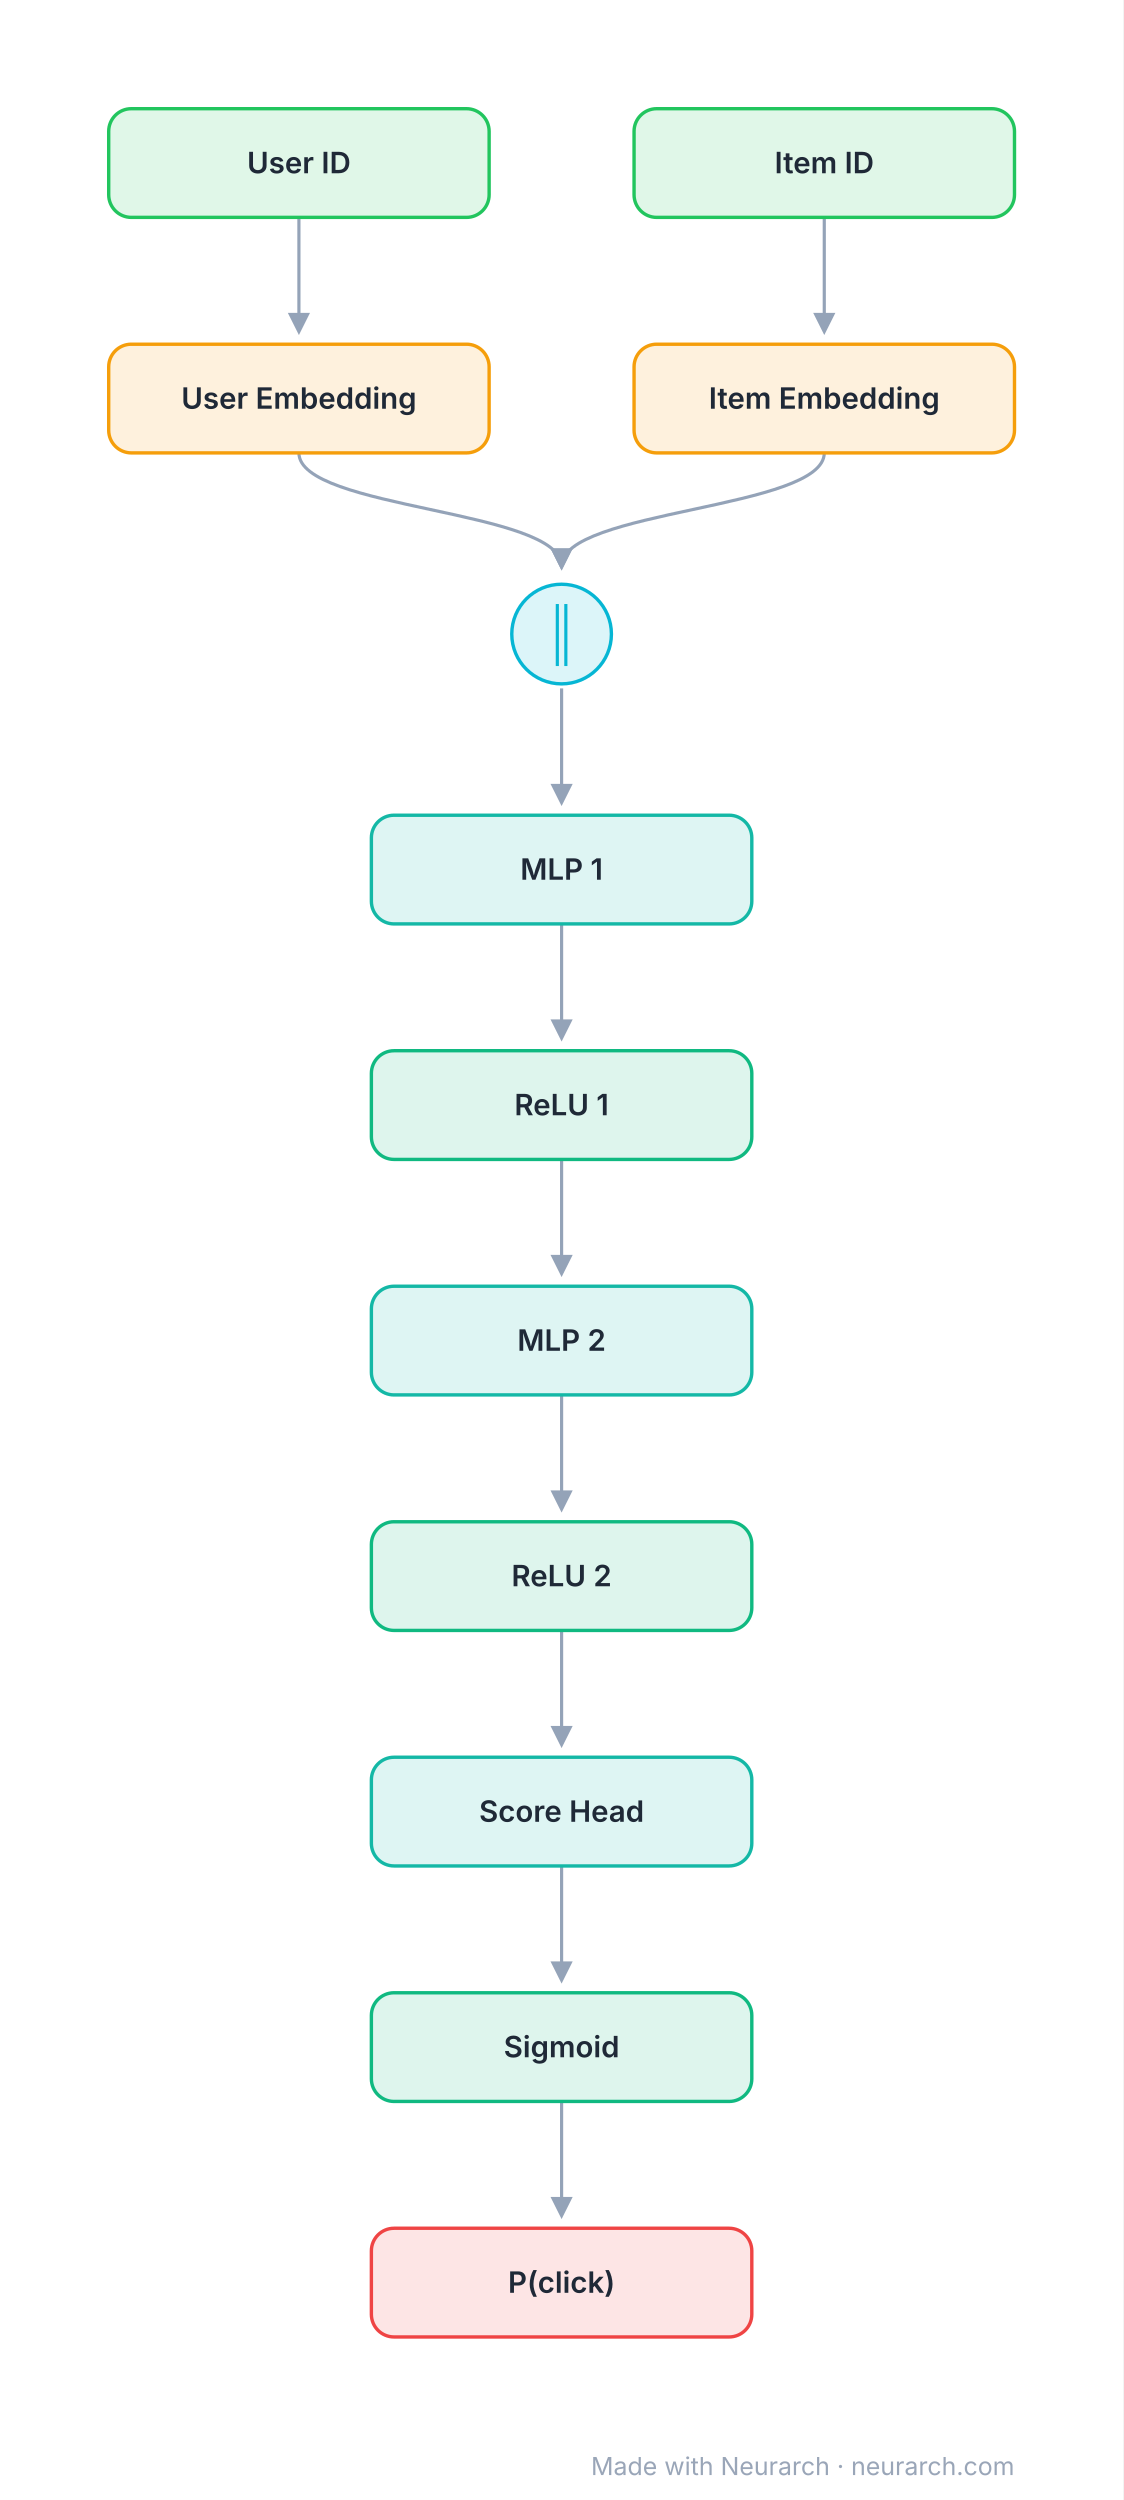
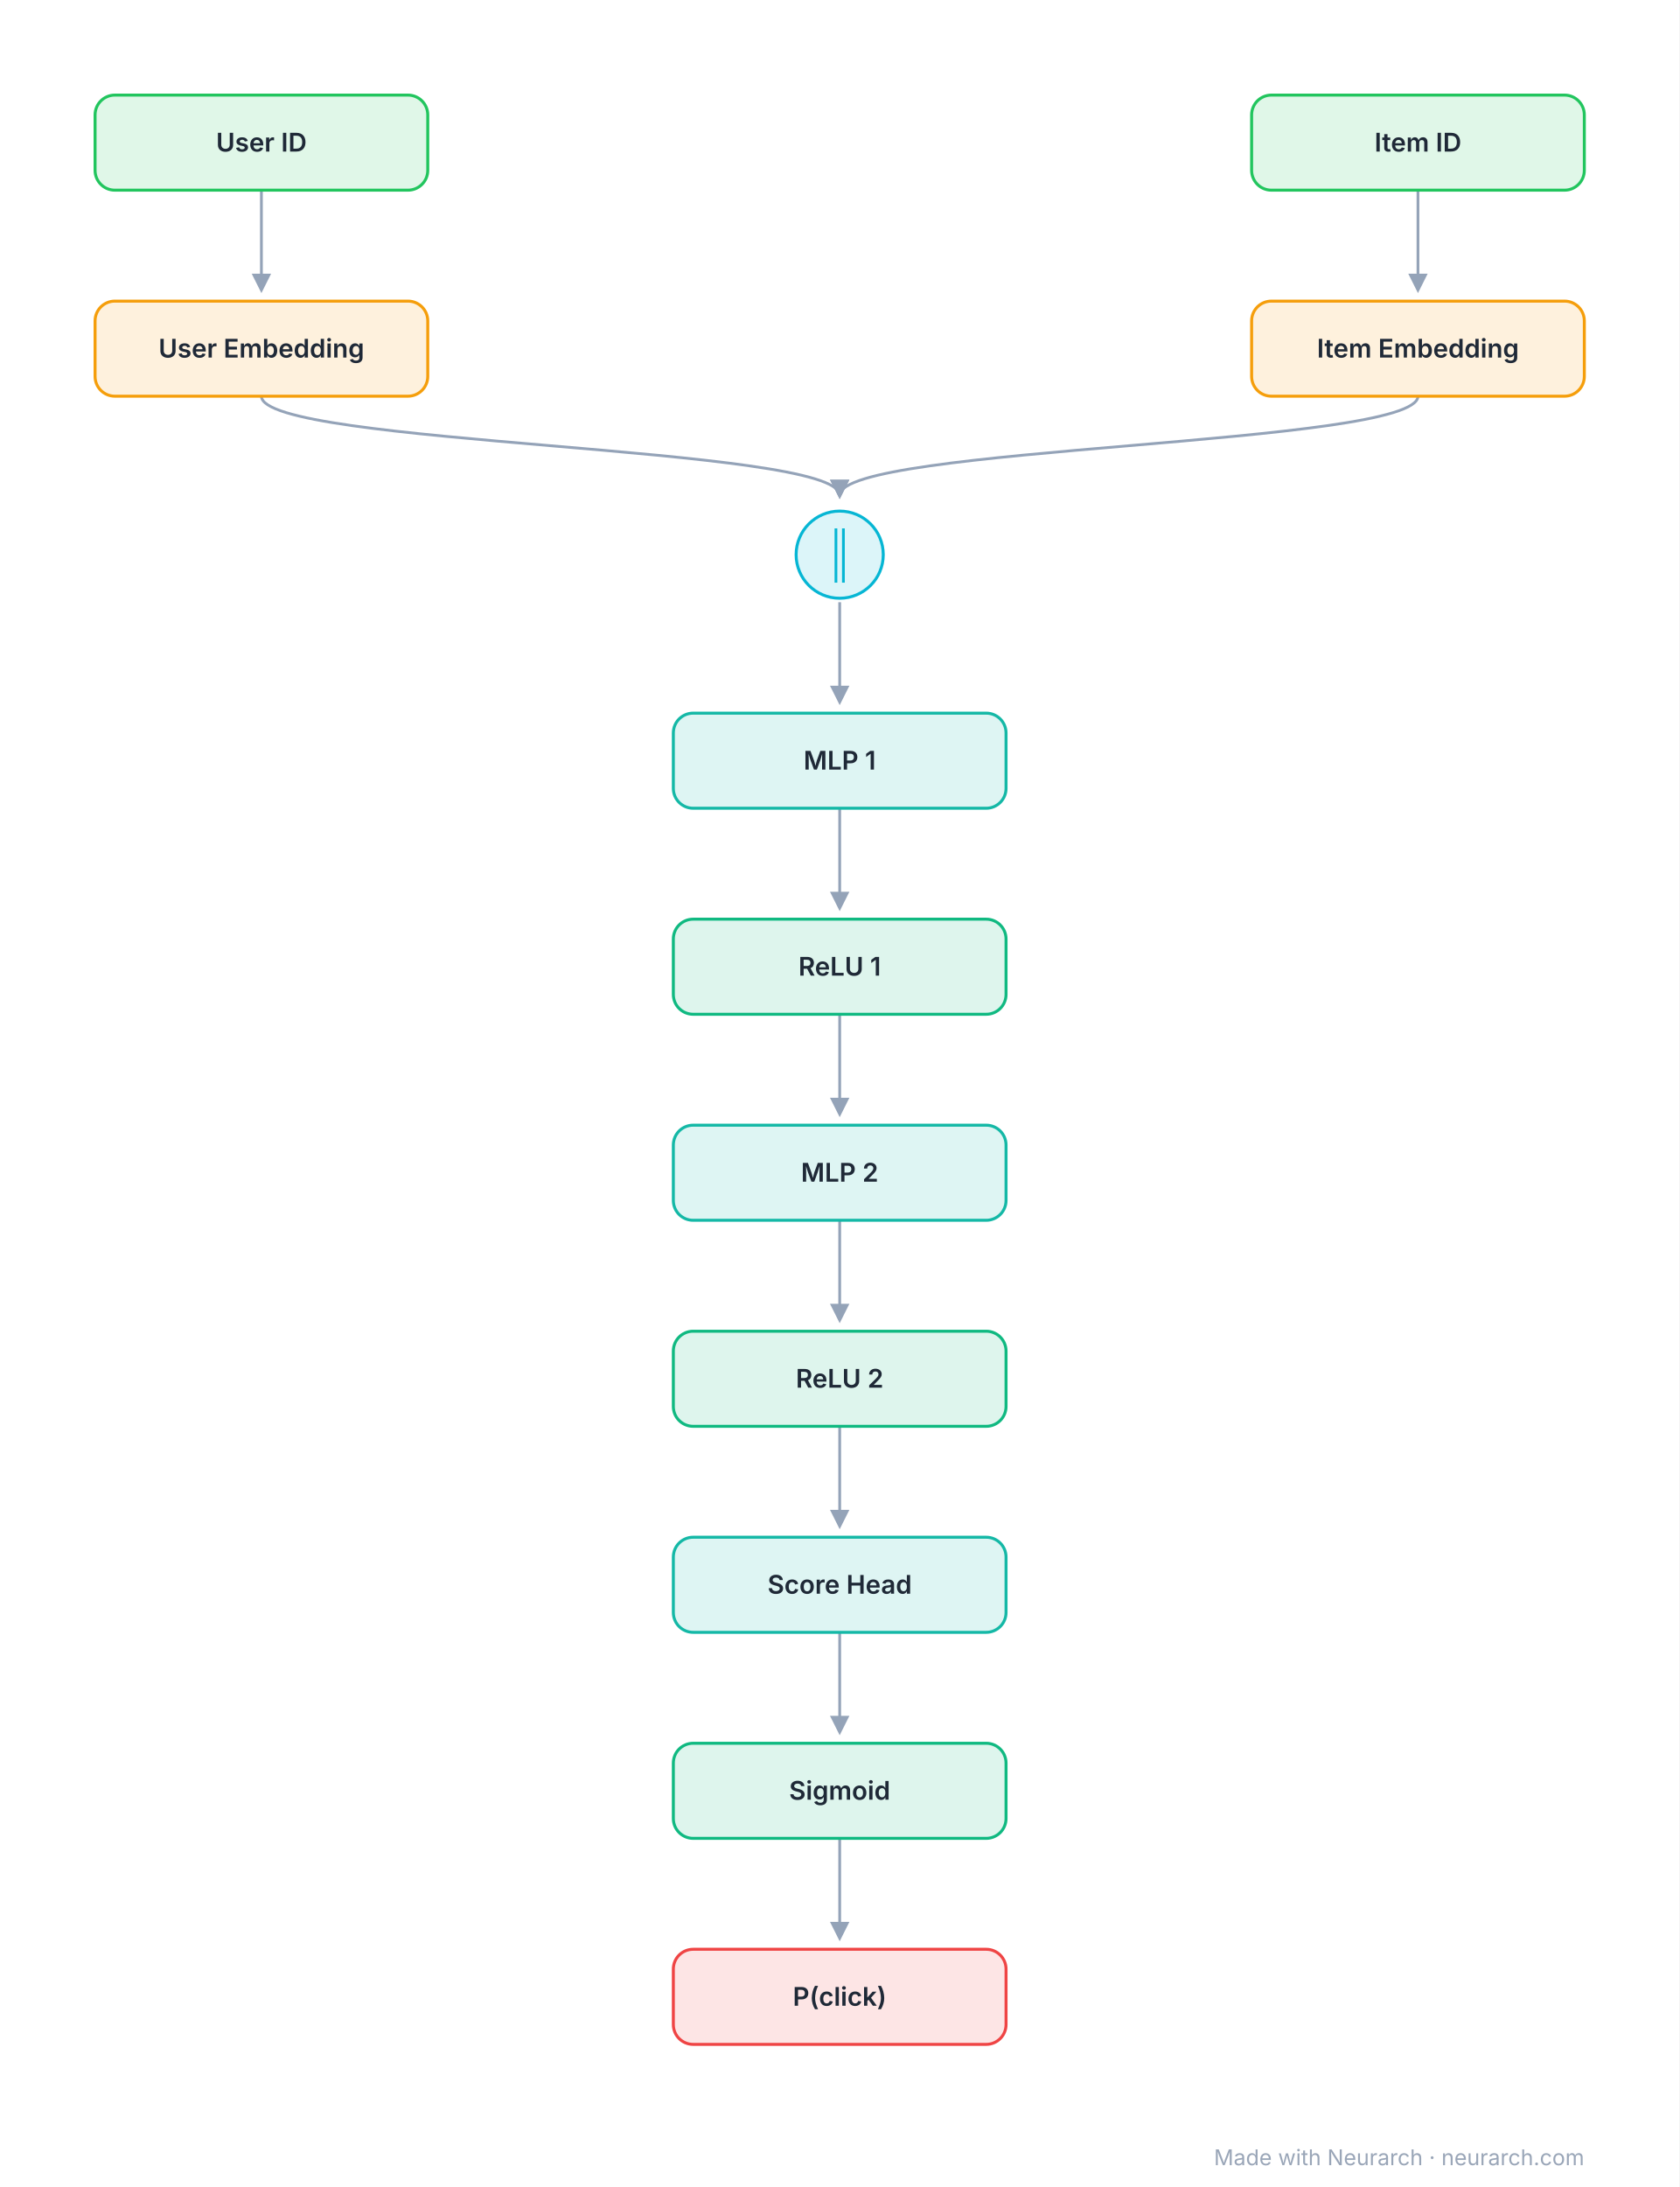
- <svg xmlns="http://www.w3.org/2000/svg" width="496" height="1104" viewBox="0 0 496 1104" font-family="-apple-system, 'Segoe UI', Inter, Helvetica, Arial, sans-serif">
+ <svg xmlns="http://www.w3.org/2000/svg" width="848" height="1104" viewBox="0 0 848 1104" font-family="-apple-system, 'Segoe UI', Inter, Helvetica, Arial, sans-serif">
  <defs>
    <marker id="arrow" viewBox="0 0 10 10" refX="8" refY="5" markerWidth="7" markerHeight="7" orient="auto-start-reverse">
      <path d="M0,0 L10,5 L0,10 z" fill="#94a3b8" />
    </marker>
  </defs>
-   <rect x="0" y="0" width="496" height="1104" fill="#ffffff" />
+   <rect x="0" y="0" width="848" height="1104" fill="#ffffff" />
  <path d="M132.0,96.0 C132.0,121.0 132.0,121.0 132.0,146.0" fill="none" stroke="#94a3b8" stroke-width="1.4" marker-end="url(#arrow)" />
-   <path d="M364.0,96.0 C364.0,121.0 364.0,121.0 364.0,146.0" fill="none" stroke="#94a3b8" stroke-width="1.4" marker-end="url(#arrow)" />
-   <path d="M132.0,200.0 C132.0,225.0 248.0,225.0 248.0,250.0" fill="none" stroke="#94a3b8" stroke-width="1.4" marker-end="url(#arrow)" />
-   <path d="M364.0,200.0 C364.0,225.0 248.0,225.0 248.0,250.0" fill="none" stroke="#94a3b8" stroke-width="1.4" marker-end="url(#arrow)" />
-   <path d="M248.0,304.0 C248.0,329.0 248.0,329.0 248.0,354.0" fill="none" stroke="#94a3b8" stroke-width="1.4" marker-end="url(#arrow)" />
-   <path d="M248.0,408.0 C248.0,433.0 248.0,433.0 248.0,458.0" fill="none" stroke="#94a3b8" stroke-width="1.4" marker-end="url(#arrow)" />
-   <path d="M248.0,512.0 C248.0,537.0 248.0,537.0 248.0,562.0" fill="none" stroke="#94a3b8" stroke-width="1.4" marker-end="url(#arrow)" />
-   <path d="M248.0,616.0 C248.0,641.0 248.0,641.0 248.0,666.0" fill="none" stroke="#94a3b8" stroke-width="1.4" marker-end="url(#arrow)" />
-   <path d="M248.0,720.0 C248.0,745.0 248.0,745.0 248.0,770.0" fill="none" stroke="#94a3b8" stroke-width="1.4" marker-end="url(#arrow)" />
-   <path d="M248.0,824.0 C248.0,849.0 248.0,849.0 248.0,874.0" fill="none" stroke="#94a3b8" stroke-width="1.4" marker-end="url(#arrow)" />
-   <path d="M248.0,928.0 C248.0,953.0 248.0,953.0 248.0,978.0" fill="none" stroke="#94a3b8" stroke-width="1.4" marker-end="url(#arrow)" />
+   <path d="M716.0,96.0 C716.0,121.0 716.0,121.0 716.0,146.0" fill="none" stroke="#94a3b8" stroke-width="1.4" marker-end="url(#arrow)" />
+   <path d="M132.0,200.0 C132.0,225.0 424.0,225.0 424.0,250.0" fill="none" stroke="#94a3b8" stroke-width="1.4" marker-end="url(#arrow)" />
+   <path d="M716.0,200.0 C716.0,225.0 424.0,225.0 424.0,250.0" fill="none" stroke="#94a3b8" stroke-width="1.4" marker-end="url(#arrow)" />
+   <path d="M424.0,304.0 C424.0,329.0 424.0,329.0 424.0,354.0" fill="none" stroke="#94a3b8" stroke-width="1.4" marker-end="url(#arrow)" />
+   <path d="M424.0,408.0 C424.0,433.0 424.0,433.0 424.0,458.0" fill="none" stroke="#94a3b8" stroke-width="1.4" marker-end="url(#arrow)" />
+   <path d="M424.0,512.0 C424.0,537.0 424.0,537.0 424.0,562.0" fill="none" stroke="#94a3b8" stroke-width="1.4" marker-end="url(#arrow)" />
+   <path d="M424.0,616.0 C424.0,641.0 424.0,641.0 424.0,666.0" fill="none" stroke="#94a3b8" stroke-width="1.4" marker-end="url(#arrow)" />
+   <path d="M424.0,720.0 C424.0,745.0 424.0,745.0 424.0,770.0" fill="none" stroke="#94a3b8" stroke-width="1.4" marker-end="url(#arrow)" />
+   <path d="M424.0,824.0 C424.0,849.0 424.0,849.0 424.0,874.0" fill="none" stroke="#94a3b8" stroke-width="1.4" marker-end="url(#arrow)" />
+   <path d="M424.0,928.0 C424.0,953.0 424.0,953.0 424.0,978.0" fill="none" stroke="#94a3b8" stroke-width="1.4" marker-end="url(#arrow)" />
  <rect x="48.0" y="48.0" width="168" height="48" rx="10" fill="rgb(224, 247, 232)" stroke="#22c55e" stroke-width="1.5" />
  <text x="132.0" y="76.5" text-anchor="middle" font-size="13" font-weight="600" fill="#1f2937">User ID</text>
  <rect x="48.0" y="152.0" width="168" height="48" rx="10" fill="rgb(254, 241, 221)" stroke="#f59e0b" stroke-width="1.5" />
  <text x="132.0" y="180.5" text-anchor="middle" font-size="13" font-weight="600" fill="#1f2937">User Embedding</text>
-   <rect x="280.0" y="48.0" width="168" height="48" rx="10" fill="rgb(224, 247, 232)" stroke="#22c55e" stroke-width="1.5" />
-   <text x="364.0" y="76.5" text-anchor="middle" font-size="13" font-weight="600" fill="#1f2937">Item ID</text>
-   <rect x="280.0" y="152.0" width="168" height="48" rx="10" fill="rgb(254, 241, 221)" stroke="#f59e0b" stroke-width="1.5" />
-   <text x="364.0" y="180.5" text-anchor="middle" font-size="13" font-weight="600" fill="#1f2937">Item Embedding</text>
-   <circle cx="248.0" cy="280.0" r="22" fill="rgb(220, 245, 249)" stroke="#06b6d4" stroke-width="1.5" />
-   <text x="248.0" y="288.0" text-anchor="middle" font-size="24" fill="#06b6d4">∥</text>
-   <rect x="164.0" y="360.0" width="168" height="48" rx="10" fill="rgb(222, 245, 243)" stroke="#14b8a6" stroke-width="1.5" />
-   <text x="248.0" y="388.5" text-anchor="middle" font-size="13" font-weight="600" fill="#1f2937">MLP 1</text>
-   <rect x="164.0" y="464.0" width="168" height="48" rx="10" fill="rgb(222, 245, 237)" stroke="#10b981" stroke-width="1.5" />
-   <text x="248.0" y="492.5" text-anchor="middle" font-size="13" font-weight="600" fill="#1f2937">ReLU 1</text>
-   <rect x="164.0" y="568.0" width="168" height="48" rx="10" fill="rgb(222, 245, 243)" stroke="#14b8a6" stroke-width="1.5" />
-   <text x="248.0" y="596.5" text-anchor="middle" font-size="13" font-weight="600" fill="#1f2937">MLP 2</text>
-   <rect x="164.0" y="672.0" width="168" height="48" rx="10" fill="rgb(222, 245, 237)" stroke="#10b981" stroke-width="1.5" />
-   <text x="248.0" y="700.5" text-anchor="middle" font-size="13" font-weight="600" fill="#1f2937">ReLU 2</text>
-   <rect x="164.0" y="776.0" width="168" height="48" rx="10" fill="rgb(222, 245, 243)" stroke="#14b8a6" stroke-width="1.5" />
-   <text x="248.0" y="804.5" text-anchor="middle" font-size="13" font-weight="600" fill="#1f2937">Score Head</text>
-   <rect x="164.0" y="880.0" width="168" height="48" rx="10" fill="rgb(222, 245, 237)" stroke="#10b981" stroke-width="1.5" />
-   <text x="248.0" y="908.5" text-anchor="middle" font-size="13" font-weight="600" fill="#1f2937">Sigmoid</text>
-   <rect x="164.0" y="984.0" width="168" height="48" rx="10" fill="rgb(253, 229, 229)" stroke="#ef4444" stroke-width="1.5" />
-   <text x="248.0" y="1012.5" text-anchor="middle" font-size="13" font-weight="600" fill="#1f2937">P(click)</text>
-   <text x="448.0" y="1093.0" text-anchor="end" font-size="11" fill="#9aa6b8">Made with Neurarch · neurarch.com</text>
+   <rect x="632.0" y="48.0" width="168" height="48" rx="10" fill="rgb(224, 247, 232)" stroke="#22c55e" stroke-width="1.5" />
+   <text x="716.0" y="76.5" text-anchor="middle" font-size="13" font-weight="600" fill="#1f2937">Item ID</text>
+   <rect x="632.0" y="152.0" width="168" height="48" rx="10" fill="rgb(254, 241, 221)" stroke="#f59e0b" stroke-width="1.5" />
+   <text x="716.0" y="180.5" text-anchor="middle" font-size="13" font-weight="600" fill="#1f2937">Item Embedding</text>
+   <circle cx="424.0" cy="280.0" r="22" fill="rgb(220, 245, 249)" stroke="#06b6d4" stroke-width="1.5" />
+   <text x="424.0" y="288.0" text-anchor="middle" font-size="24" fill="#06b6d4">∥</text>
+   <rect x="340.0" y="360.0" width="168" height="48" rx="10" fill="rgb(222, 245, 243)" stroke="#14b8a6" stroke-width="1.5" />
+   <text x="424.0" y="388.5" text-anchor="middle" font-size="13" font-weight="600" fill="#1f2937">MLP 1</text>
+   <rect x="340.0" y="464.0" width="168" height="48" rx="10" fill="rgb(222, 245, 237)" stroke="#10b981" stroke-width="1.5" />
+   <text x="424.0" y="492.5" text-anchor="middle" font-size="13" font-weight="600" fill="#1f2937">ReLU 1</text>
+   <rect x="340.0" y="568.0" width="168" height="48" rx="10" fill="rgb(222, 245, 243)" stroke="#14b8a6" stroke-width="1.5" />
+   <text x="424.0" y="596.5" text-anchor="middle" font-size="13" font-weight="600" fill="#1f2937">MLP 2</text>
+   <rect x="340.0" y="672.0" width="168" height="48" rx="10" fill="rgb(222, 245, 237)" stroke="#10b981" stroke-width="1.5" />
+   <text x="424.0" y="700.5" text-anchor="middle" font-size="13" font-weight="600" fill="#1f2937">ReLU 2</text>
+   <rect x="340.0" y="776.0" width="168" height="48" rx="10" fill="rgb(222, 245, 243)" stroke="#14b8a6" stroke-width="1.5" />
+   <text x="424.0" y="804.5" text-anchor="middle" font-size="13" font-weight="600" fill="#1f2937">Score Head</text>
+   <rect x="340.0" y="880.0" width="168" height="48" rx="10" fill="rgb(222, 245, 237)" stroke="#10b981" stroke-width="1.5" />
+   <text x="424.0" y="908.5" text-anchor="middle" font-size="13" font-weight="600" fill="#1f2937">Sigmoid</text>
+   <rect x="340.0" y="984.0" width="168" height="48" rx="10" fill="rgb(253, 229, 229)" stroke="#ef4444" stroke-width="1.5" />
+   <text x="424.0" y="1012.5" text-anchor="middle" font-size="13" font-weight="600" fill="#1f2937">P(click)</text>
+   <text x="800.0" y="1093.0" text-anchor="end" font-size="11" fill="#9aa6b8">Made with Neurarch · neurarch.com</text>
</svg>
